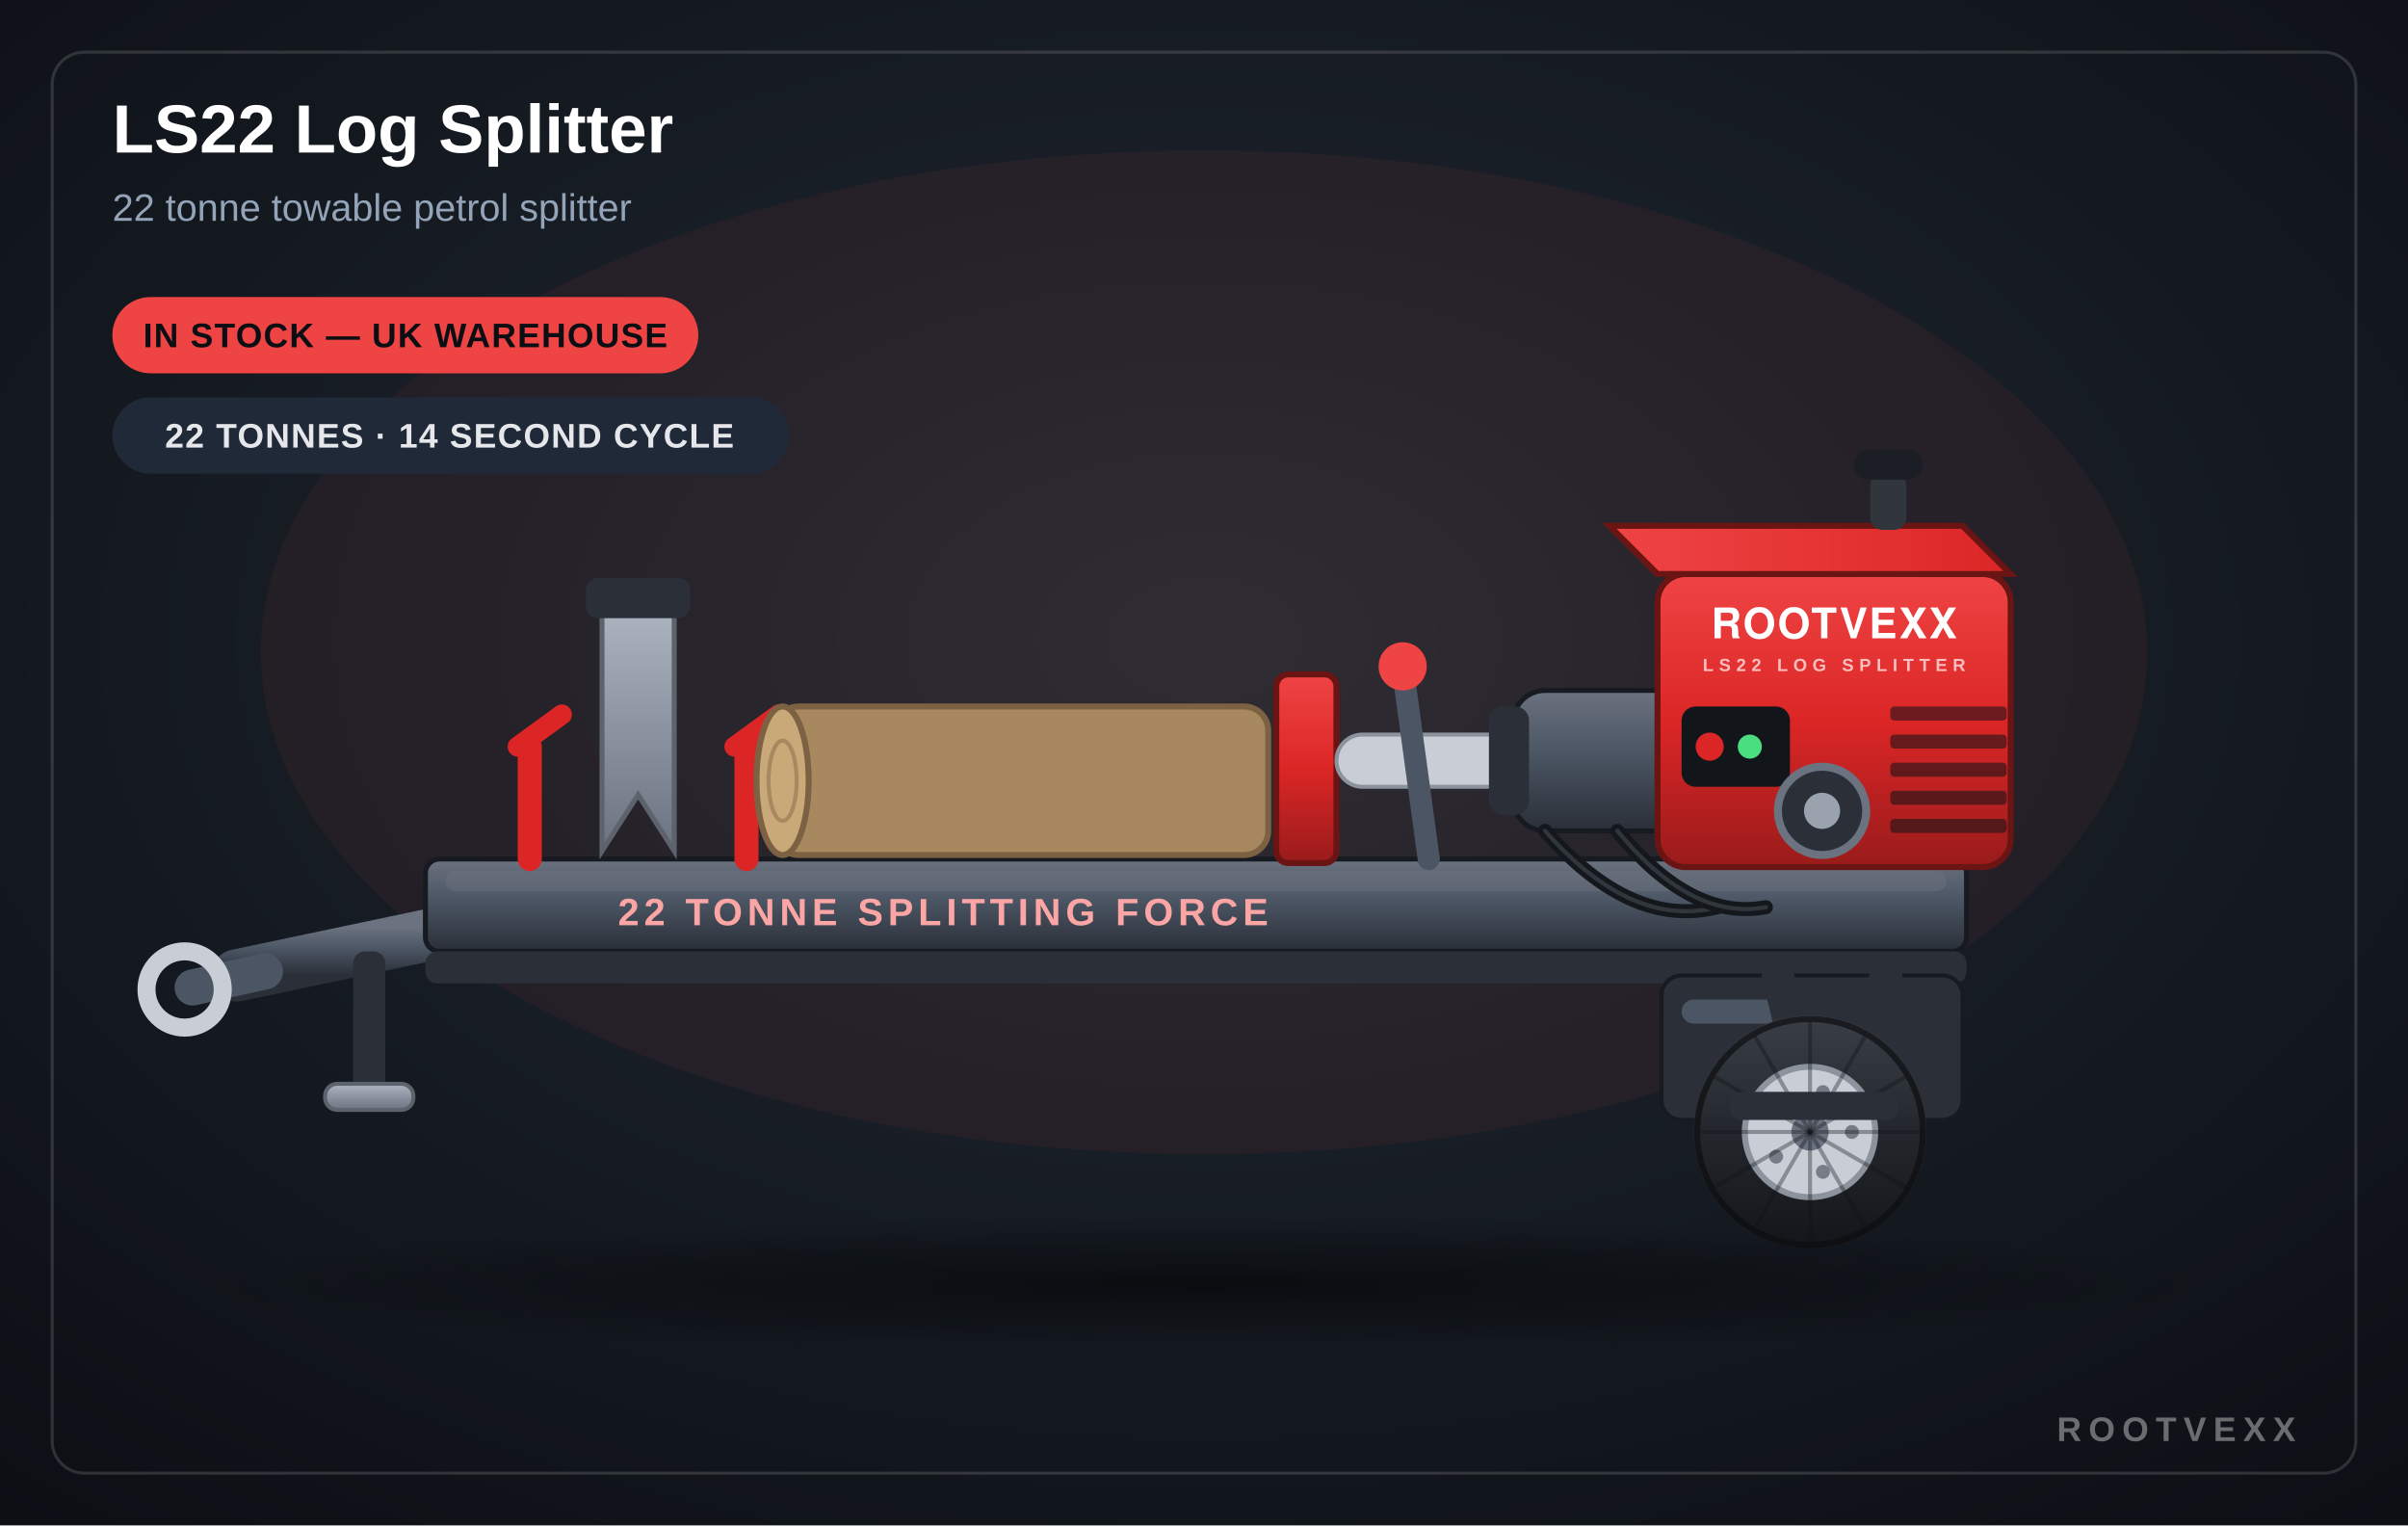
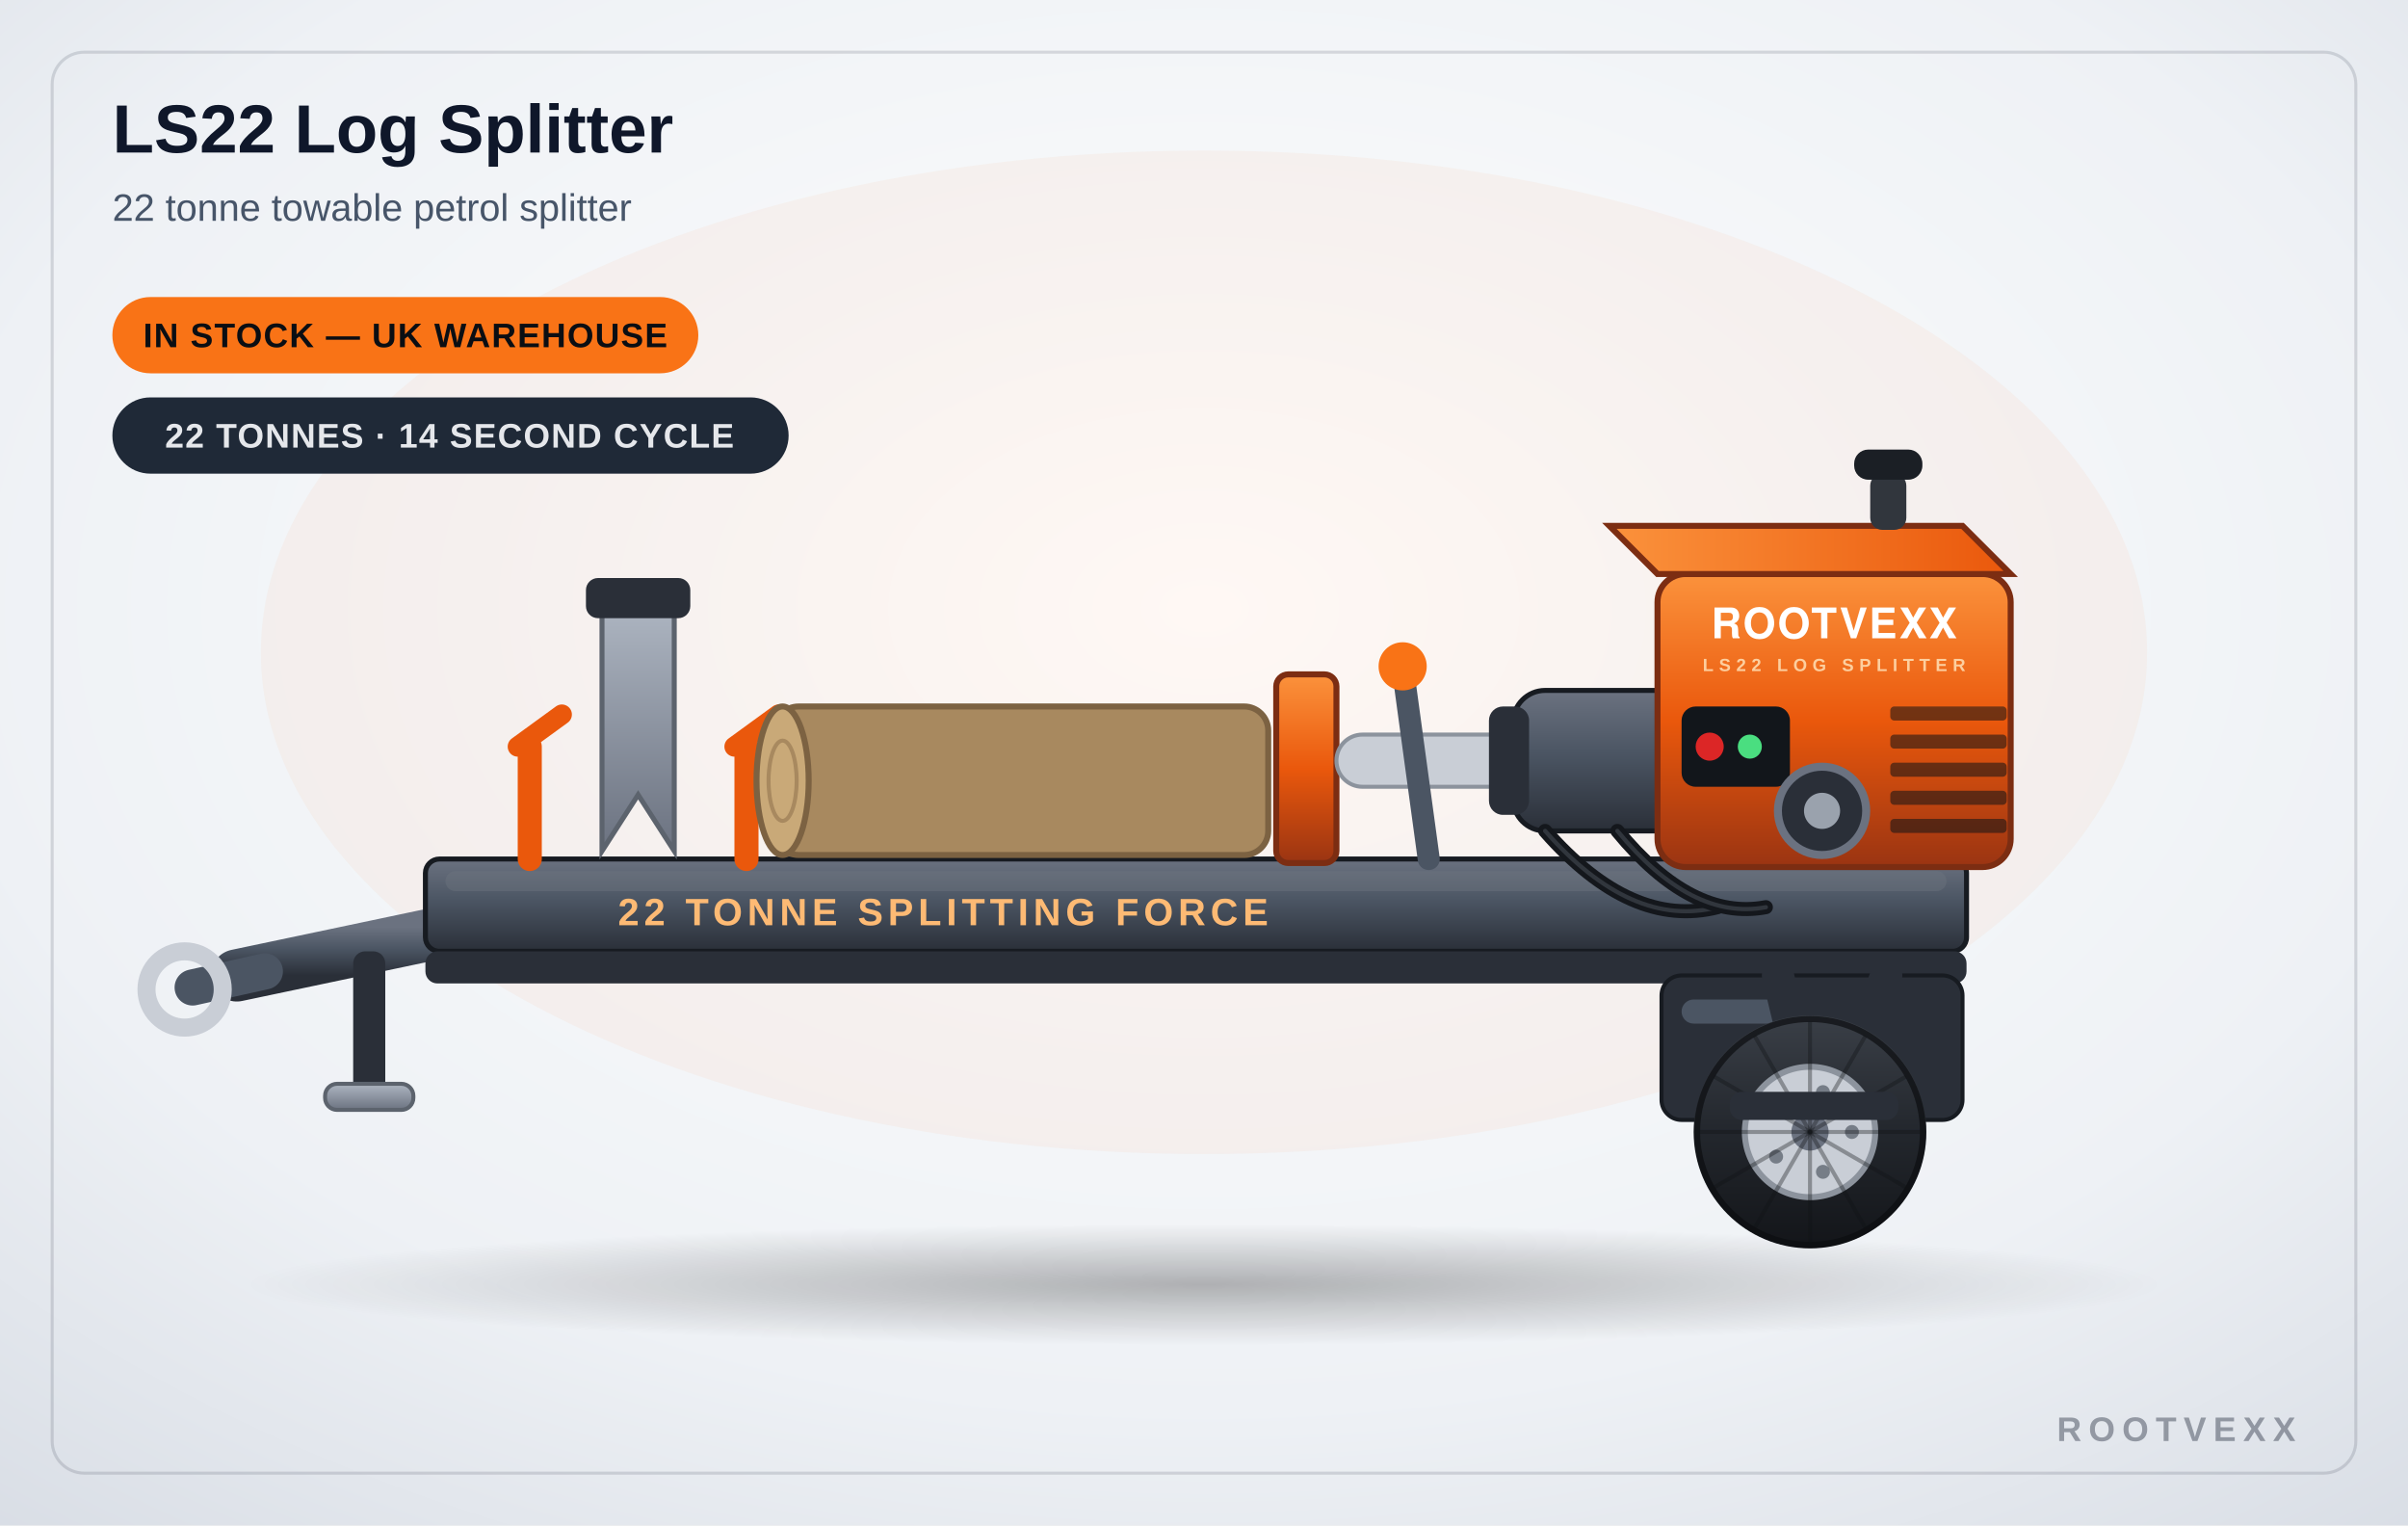
<svg xmlns="http://www.w3.org/2000/svg" viewBox="0 0 1200 760" width="1200" height="760" role="img">
  <defs>
    <linearGradient id="steel" x1="0" y1="0" x2="0" y2="1">
      <stop offset="0" stop-color="#6b7280" />
      <stop offset=".45" stop-color="#4b5563" />
      <stop offset="1" stop-color="#2a2f38" />
    </linearGradient>
    <linearGradient id="steelLite" x1="0" y1="0" x2="0" y2="1">
      <stop offset="0" stop-color="#aeb6c2" />
      <stop offset="1" stop-color="#6b7280" />
    </linearGradient>
    <linearGradient id="dark" x1="0" y1="0" x2="0" y2="1">
      <stop offset="0" stop-color="#31363f" />
      <stop offset="1" stop-color="#15181d" />
    </linearGradient>
    <linearGradient id="rubber" x1="0" y1="0" x2="0" y2="1">
      <stop offset="0" stop-color="#3a3f47" />
      <stop offset=".5" stop-color="#23272d" />
      <stop offset="1" stop-color="#131519" />
    </linearGradient>
    <radialGradient id="studioD" cx=".5" cy=".42" r=".78">
      <stop offset="0" stop-color="#232a33" />
      <stop offset=".6" stop-color="#141920" />
      <stop offset="1" stop-color="#0b0e13" />
    </radialGradient>
    <radialGradient id="studioL" cx=".5" cy=".4" r=".8">
      <stop offset="0" stop-color="#ffffff" />
      <stop offset=".65" stop-color="#eef1f5" />
      <stop offset="1" stop-color="#d7dce4" />
    </radialGradient>
    <linearGradient id="skyG" x1="0" y1="0" x2="0" y2="1">
      <stop offset="0" stop-color="#9fc0d8" />
      <stop offset=".55" stop-color="#cfe0ea" />
      <stop offset="1" stop-color="#e8eef2" />
    </linearGradient>
    <radialGradient id="shadow" cx=".5" cy=".5" r=".5">
      <stop offset="0" stop-color="#000" stop-opacity=".55" />
      <stop offset="1" stop-color="#000" stop-opacity="0" />
    </radialGradient>
    <linearGradient id="glassG" x1="0" y1="0" x2="1" y2="1">
      <stop offset="0" stop-color="#dfeaf2" stop-opacity=".9" />
      <stop offset="1" stop-color="#8fa6b8" stop-opacity=".75" />
    </linearGradient>
    <linearGradient id="paint" x1="0" y1="0" x2="0" y2="1">
-       <stop offset="0" stop-color="#ef4444" />
-       <stop offset=".5" stop-color="#dc2626" />
-       <stop offset="1" stop-color="#991b1b" />
+       <stop offset="0" stop-color="#fb923c" />
+       <stop offset=".5" stop-color="#ea580c" />
+       <stop offset="1" stop-color="#9a3412" />
    </linearGradient>
    <linearGradient id="paintTop" x1="0" y1="0" x2="1" y2="0">
-       <stop offset="0" stop-color="#ef4444" />
-       <stop offset="1" stop-color="#dc2626" />
+       <stop offset="0" stop-color="#fb923c" />
+       <stop offset="1" stop-color="#ea580c" />
    </linearGradient>
  </defs>
-   <rect width="1200" height="760" fill="url(#studioD)" />
-   <ellipse cx="600.0" cy="640" rx="504.0" ry="34" fill="url(#shadow)" />
-   <ellipse cx="600" cy="325" rx="470" ry="250" fill="#ef4444" opacity=".06" />
+   <rect width="1200" height="760" fill="url(#studioL)" />
+   <ellipse cx="600.0" cy="640" rx="480.0" ry="30" fill="url(#shadow)" opacity=".5" />
+   <ellipse cx="600" cy="325" rx="470" ry="250" fill="#f97316" opacity=".05" />
  <path d="M232 462 L118 486" stroke="url(#steel)" stroke-width="26" stroke-linecap="round" />
  <path d="M132 484 L96 492" stroke="#4b5563" stroke-width="18" stroke-linecap="round" />
  <circle cx="92" cy="493" r="19" fill="none" stroke="#c9ced6" stroke-width="9" />
  <rect x="176" y="474" width="16" height="72" rx="6" fill="#2a2f38" />
  <rect x="162" y="540" width="44" height="13" rx="6" fill="url(#steelLite)" stroke="#5c636d" stroke-width="2" />
  <rect x="212" y="428" width="768" height="46" rx="7" fill="url(#steel)" stroke="#171b21" stroke-width="2.5" />
  <rect x="222" y="434" width="748" height="10" rx="5" fill="#6e767f" opacity=".4" />
  <rect x="212" y="474" width="768" height="16" rx="6" fill="#2a2f38" />
  <path d="M300 300 L336 300 L336 424 L318 396 L300 424 Z" fill="url(#steelLite)" stroke="#5c636d" stroke-width="2.5" />
  <rect x="292" y="288" width="52" height="20" rx="6" fill="#2a2f38" />
-   <path d="M264 428 L264 372 M372 428 L372 372" stroke="#dc2626" stroke-width="12" stroke-linecap="round" />
-   <path d="M258 372 L280 356 M366 372 L388 356" stroke="#dc2626" stroke-width="10" stroke-linecap="round" />
+   <path d="M264 428 L264 372 M372 428 L372 372" stroke="#ea580c" stroke-width="12" stroke-linecap="round" />
+   <path d="M258 372 L280 356 M366 372 L388 356" stroke="#ea580c" stroke-width="10" stroke-linecap="round" />
  <rect x="386" y="352" width="246" height="74" rx="12" fill="#a8895f" stroke="#7c6242" stroke-width="3" />
  <ellipse cx="390" cy="389" rx="13" ry="37" fill="#c9a978" stroke="#7c6242" stroke-width="3" />
  <ellipse cx="390" cy="389" rx="7" ry="20" fill="none" stroke="#a8895f" stroke-width="2" />
-   <rect x="636" y="336" width="30" height="94" rx="6" fill="url(#paint)" stroke="#6b1414" stroke-width="3" />
+   <rect x="636" y="336" width="30" height="94" rx="6" fill="url(#paint)" stroke="#7c2d12" stroke-width="3" />
  <rect x="666" y="366" width="118" height="26" rx="13" fill="#c9ced6" stroke="#8c939d" stroke-width="2" />
  <rect x="754" y="344" width="150" height="70" rx="16" fill="url(#steel)" stroke="#171b21" stroke-width="2.5" />
  <rect x="742" y="352" width="20" height="54" rx="7" fill="#2a2f38" />
  <path d="M770 414 Q813.0 463.0 856 452" fill="none" stroke="#14171c" stroke-width="7" stroke-linecap="round" />
  <path d="M770 414 Q813.0 463.0 856 452" fill="none" stroke="#3d434b" stroke-width="2.1" stroke-linecap="round" opacity=".7" />
  <path d="M806 414 Q843.0 459.0 880 452" fill="none" stroke="#14171c" stroke-width="7" stroke-linecap="round" />
  <path d="M806 414 Q843.0 459.0 880 452" fill="none" stroke="#3d434b" stroke-width="2.1" stroke-linecap="round" opacity=".7" />
  <path d="M712 428 L700 340" stroke="#4b5563" stroke-width="11" stroke-linecap="round" />
-   <circle cx="699" cy="332" r="12" fill="#ef4444" />
+   <circle cx="699" cy="332" r="12" fill="#f97316" />
  <rect x="828" y="486" width="150" height="72" rx="10" fill="#2a2f38" stroke="#171b21" stroke-width="2" />
  <rect x="838" y="498" width="60" height="12" rx="6" fill="#4b5563" />
-   <rect x="826" y="286" width="176" height="146" rx="14" fill="url(#paint)" stroke="#6b1414" stroke-width="3" />
-   <path d="M826 286 L1002 286 L978 262 L802 262 Z" fill="url(#paintTop)" stroke="#6b1414" stroke-width="3" />
+   <rect x="826" y="286" width="176" height="146" rx="14" fill="url(#paint)" stroke="#7c2d12" stroke-width="3" />
+   <path d="M826 286 L1002 286 L978 262 L802 262 Z" fill="url(#paintTop)" stroke="#7c2d12" stroke-width="3" />
  <rect x="942" y="352.0" width="58" height="7.0" rx="2" fill="#0f1216" opacity=".55" />
  <rect x="942" y="366.0" width="58" height="7.0" rx="2" fill="#0f1216" opacity=".55" />
  <rect x="942" y="380.0" width="58" height="7.0" rx="2" fill="#0f1216" opacity=".55" />
  <rect x="942" y="394.0" width="58" height="7.0" rx="2" fill="#0f1216" opacity=".55" />
  <rect x="942" y="408.0" width="58" height="7.0" rx="2" fill="#0f1216" opacity=".55" />
  <rect x="838" y="352" width="54" height="40" rx="7" fill="#12161b" />
  <circle cx="852" cy="372" r="7" fill="#dc2626" />
  <circle cx="872" cy="372" r="6" fill="#4ade80" />
  <rect x="932" y="236" width="18" height="28" rx="6" fill="#31363d" />
  <rect x="924" y="224" width="34" height="15" rx="7" fill="#1b1f25" />
  <circle cx="908" cy="404" r="22" fill="#2a2f38" stroke="#6b7280" stroke-width="4" />
  <circle cx="908" cy="404" r="9" fill="#9aa2ad" />
  <path d="M886 486 L902 552 M940 486 L916 552" stroke="#2a2f38" stroke-width="16" stroke-linecap="round" />
  <circle cx="902" cy="564" r="58" fill="url(#rubber)" />
  <circle cx="902" cy="564" r="56.26" fill="none" stroke="#0b0d10" stroke-width="3" opacity=".7" />
  <circle cx="902" cy="564" r="32.48" fill="#c9ced6" />
  <circle cx="902" cy="564" r="32.48" fill="none" stroke="#8c939d" stroke-width="3" />
  <circle cx="902" cy="564" r="9.28" fill="#6b7280" />
  <circle cx="922.88" cy="564.0" r="3.48" fill="#767d87" />
  <circle cx="908.452" cy="583.858" r="3.48" fill="#767d87" />
  <circle cx="885.108" cy="576.273" r="3.48" fill="#767d87" />
  <circle cx="885.108" cy="551.727" r="3.48" fill="#767d87" />
  <circle cx="908.452" cy="544.142" r="3.48" fill="#767d87" />
  <path d="M902 564 L957.1 564.0" stroke="#0e1114" stroke-width="2" opacity=".35" />
  <path d="M902 564 L949.718 591.55" stroke="#0e1114" stroke-width="2" opacity=".35" />
  <path d="M902 564 L929.55 611.718" stroke="#0e1114" stroke-width="2" opacity=".35" />
  <path d="M902 564 L902 619.1" stroke="#0e1114" stroke-width="2" opacity=".35" />
  <path d="M902 564 L874.45 611.718" stroke="#0e1114" stroke-width="2" opacity=".35" />
  <path d="M902 564 L854.282 591.55" stroke="#0e1114" stroke-width="2" opacity=".35" />
  <path d="M902 564 L846.9 564" stroke="#0e1114" stroke-width="2" opacity=".35" />
  <path d="M902 564 L854.282 536.45" stroke="#0e1114" stroke-width="2" opacity=".35" />
  <path d="M902 564 L874.45 516.282" stroke="#0e1114" stroke-width="2" opacity=".35" />
  <path d="M902 564 L902 508.9" stroke="#0e1114" stroke-width="2" opacity=".35" />
  <path d="M902 564 L929.55 516.282" stroke="#0e1114" stroke-width="2" opacity=".35" />
  <path d="M902 564 L949.718 536.45" stroke="#0e1114" stroke-width="2" opacity=".35" />
  <rect x="862" y="544" width="84" height="14" rx="6" fill="#2a2f38" />
  <text x="914" y="318" text-anchor="middle" font-family="Arial Black,Helvetica,sans-serif" font-weight="800" font-size="21" letter-spacing="0.9" fill="#ffffff">ROOTVEXX</text>
-   <text x="914" y="334.38" text-anchor="middle" font-family="Arial,Helvetica,sans-serif" font-weight="700" font-size="8.82" letter-spacing="2.7" fill="#fecaca" opacity=".92">LS22 LOG SPLITTER</text>
-   <text x="470" y="461" text-anchor="middle" font-family="Arial,Helvetica,sans-serif" font-weight="800" font-size="19" letter-spacing="2.4" fill="#fca5a5">22 TONNE SPLITTING FORCE</text>
-   <text x="56" y="76" font-family="Arial,Helvetica,sans-serif" font-weight="800" font-size="34" fill="#ffffff">LS22 Log Splitter</text>
-   <text x="56" y="110" font-family="Arial,Helvetica,sans-serif" font-weight="500" font-size="19" fill="#93a3b8">22 tonne towable petrol splitter</text>
-   <rect x="56" y="148" width="292" height="38" rx="19.0" fill="#ef4444" />
+   <text x="914" y="334.38" text-anchor="middle" font-family="Arial,Helvetica,sans-serif" font-weight="700" font-size="8.82" letter-spacing="2.7" fill="#fed7aa" opacity=".92">LS22 LOG SPLITTER</text>
+   <text x="470" y="461" text-anchor="middle" font-family="Arial,Helvetica,sans-serif" font-weight="800" font-size="19" letter-spacing="2.4" fill="#fdba74">22 TONNE SPLITTING FORCE</text>
+   <text x="56" y="76" font-family="Arial,Helvetica,sans-serif" font-weight="800" font-size="34" fill="#0f172a">LS22 Log Splitter</text>
+   <text x="56" y="110" font-family="Arial,Helvetica,sans-serif" font-weight="500" font-size="19" fill="#475569">22 tonne towable petrol splitter</text>
+   <rect x="56" y="148" width="292" height="38" rx="19.0" fill="#f97316" />
  <text x="202" y="173" text-anchor="middle" font-family="Arial,Helvetica,sans-serif" font-weight="800" font-size="17" letter-spacing=".6" fill="#0b0e13">IN STOCK — UK WAREHOUSE</text>
  <rect x="56" y="198" width="337" height="38" rx="19.0" fill="#1f2937" />
  <text x="224" y="223" text-anchor="middle" font-family="Arial,Helvetica,sans-serif" font-weight="800" font-size="17" letter-spacing=".6" fill="#e5e7eb">22 TONNES · 14 SECOND CYCLE</text>
-   <rect x="26" y="26" width="1148" height="708" rx="16" fill="none" stroke="#ffffff" stroke-width="1.5" opacity=".14" />
-   <text x="1144" y="718" text-anchor="end" font-family="Arial,Helvetica,sans-serif" font-weight="800" font-size="17" letter-spacing="3.5" fill="#ffffff" opacity=".38">ROOTVEXX</text>
+   <rect x="26" y="26" width="1148" height="708" rx="16" fill="none" stroke="#0f172a" stroke-width="1.5" opacity=".14" />
+   <text x="1144" y="718" text-anchor="end" font-family="Arial,Helvetica,sans-serif" font-weight="800" font-size="17" letter-spacing="3.5" fill="#0f172a" opacity=".38">ROOTVEXX</text>
</svg>
